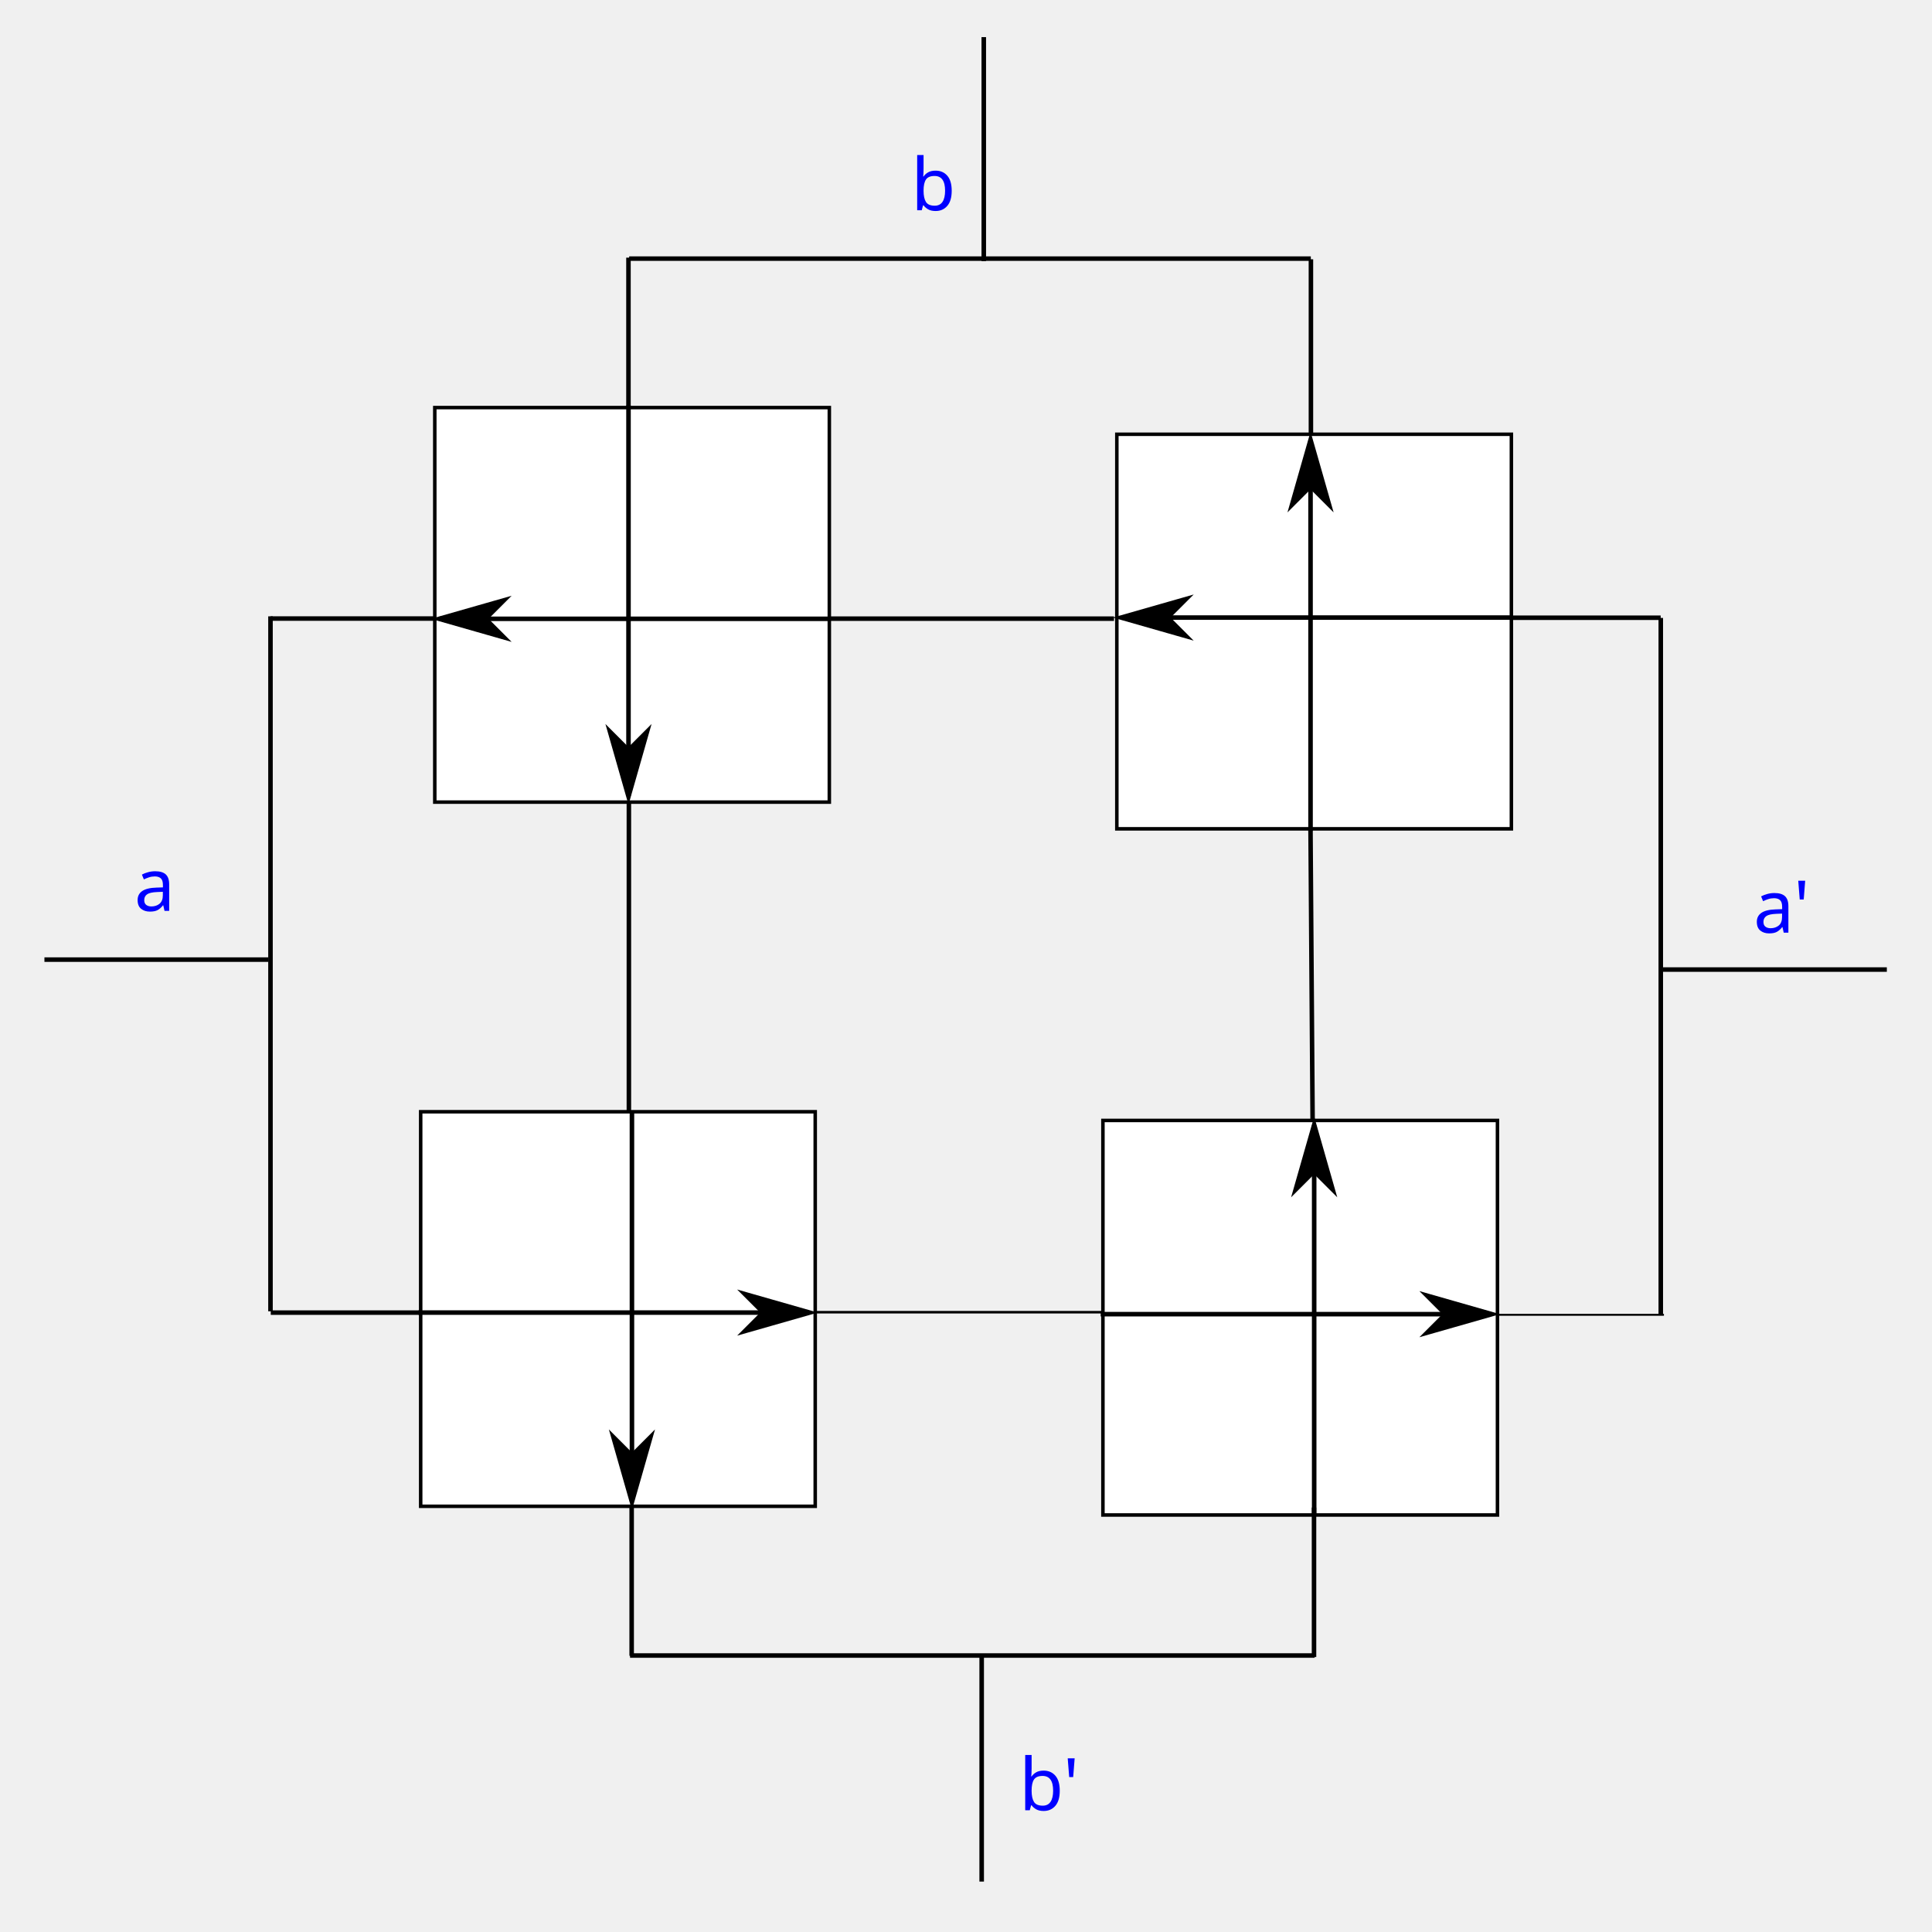
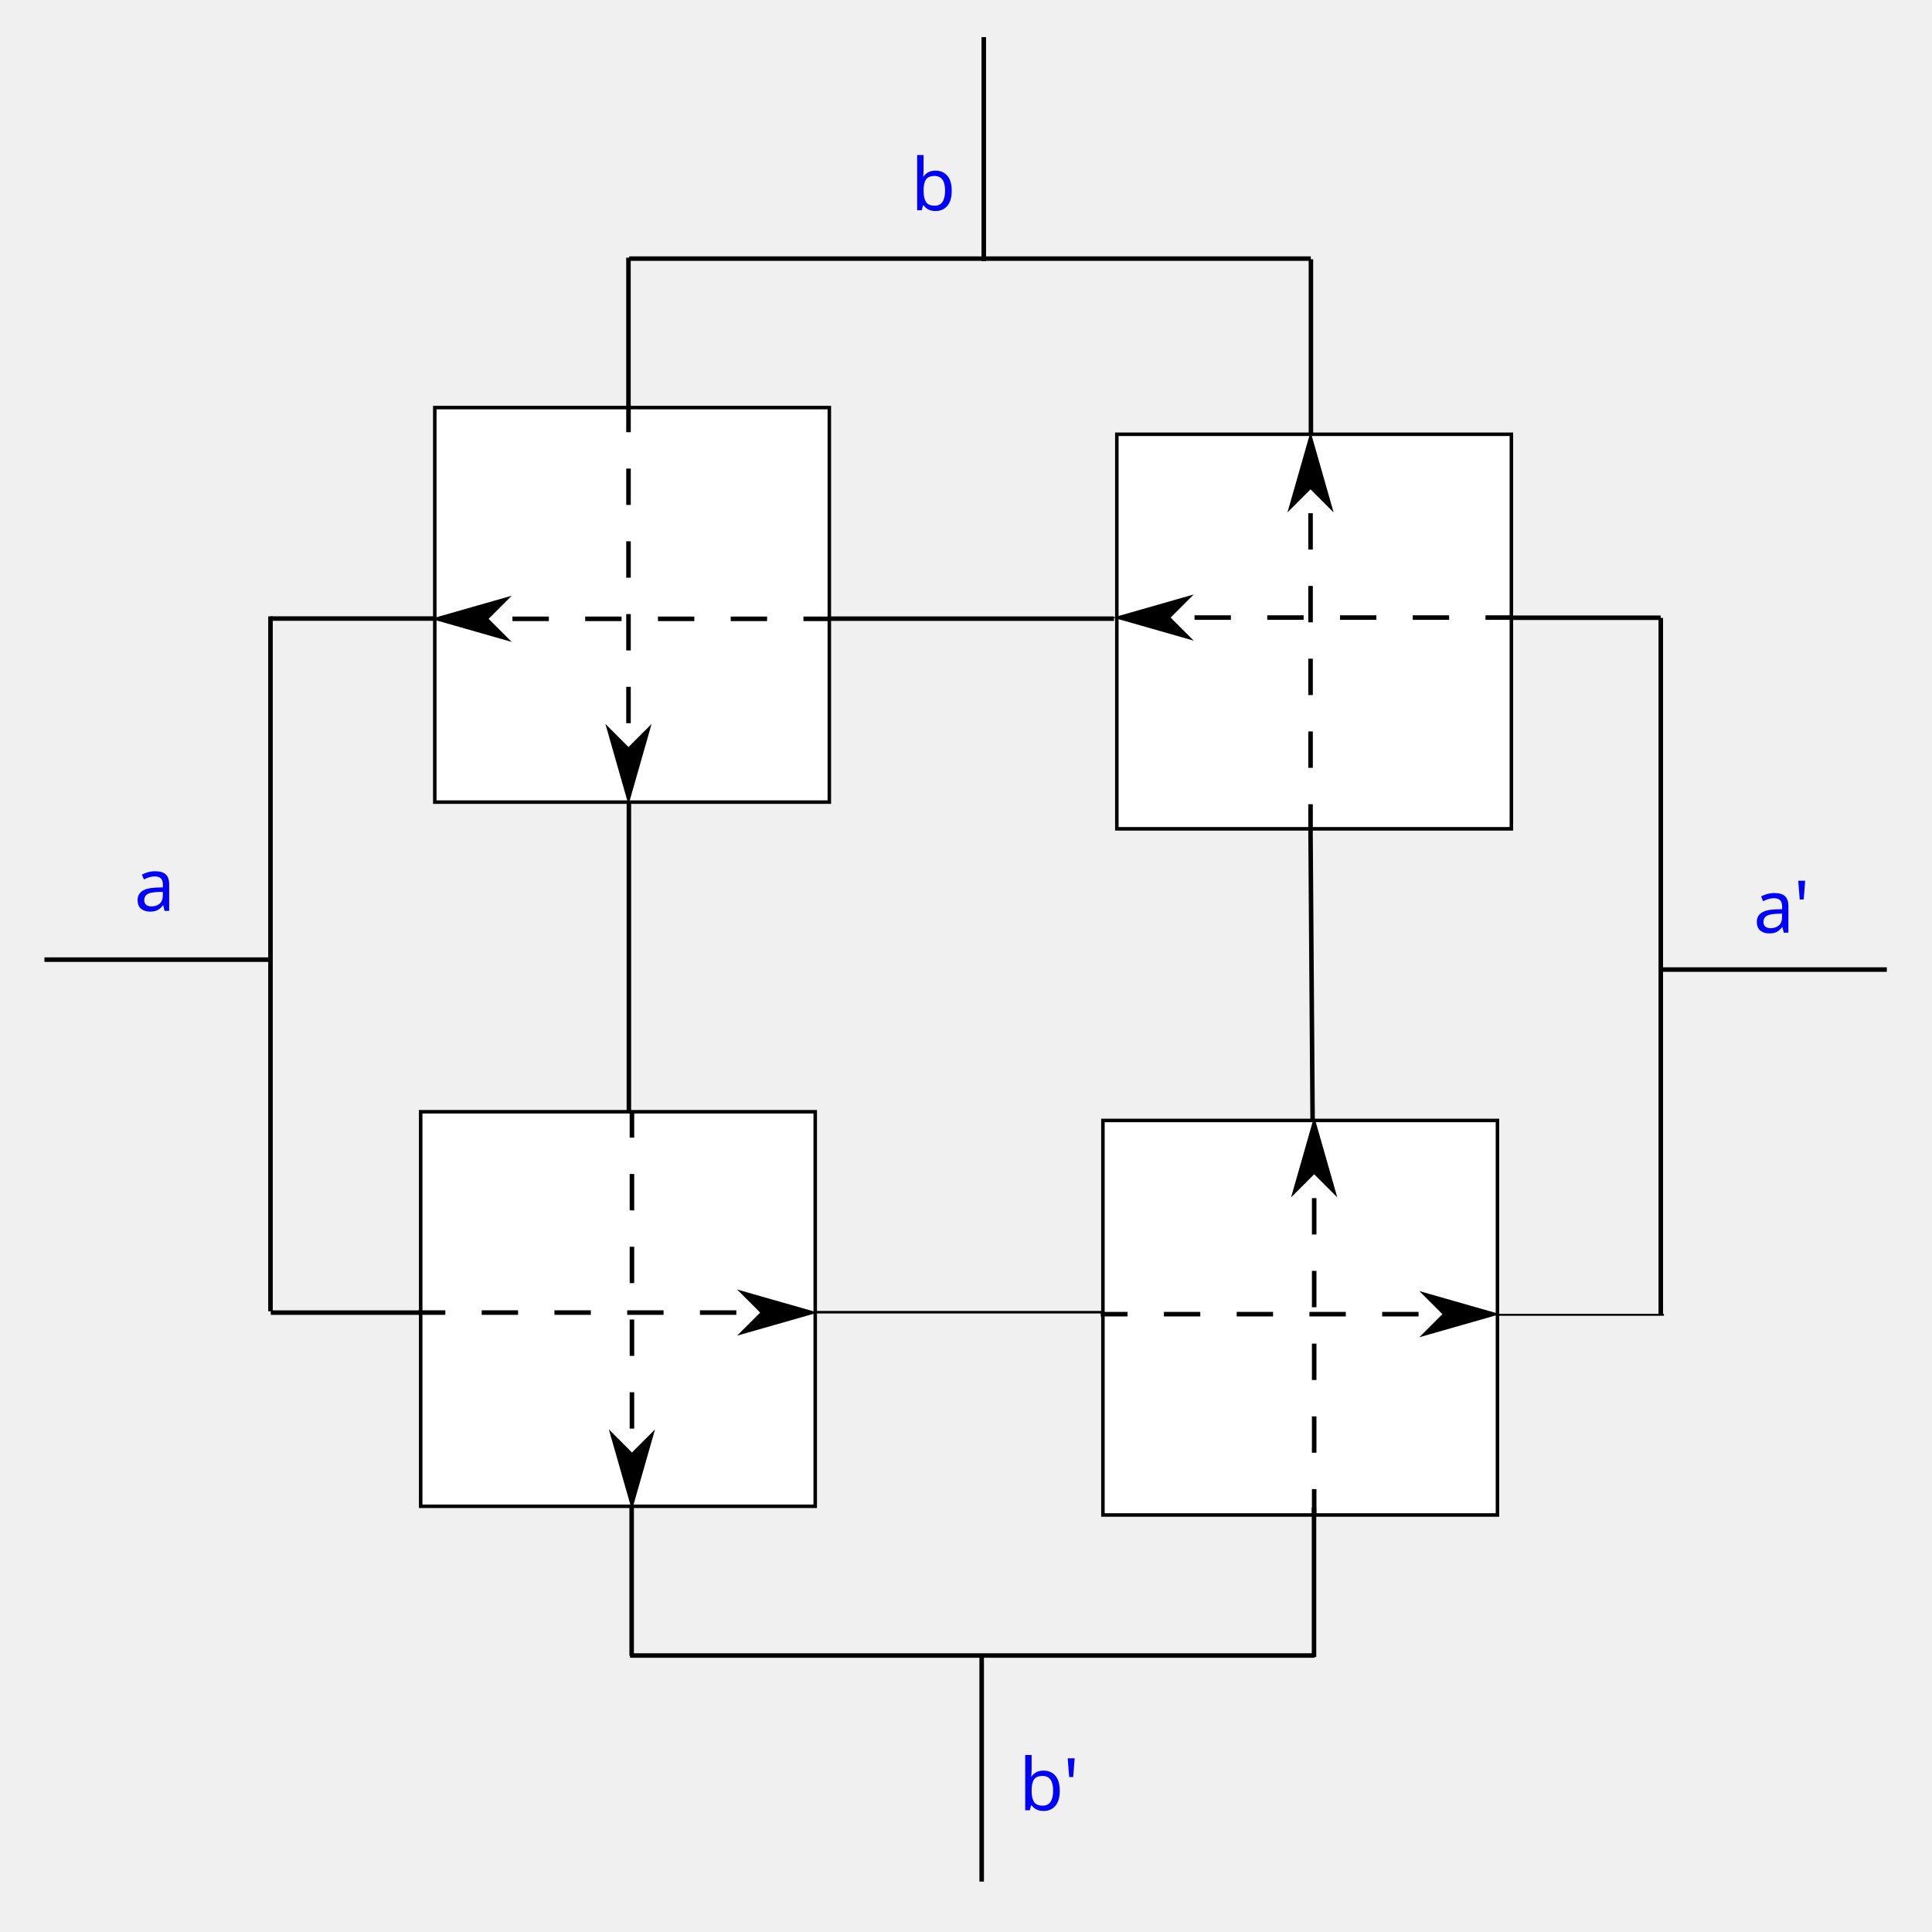
<svg xmlns="http://www.w3.org/2000/svg" width="1062.992" height="1062.992" id="svg3102" version="1.1">
  <defs id="defs3104">
    <marker orient="auto" refY="0" refX="0" id="Arrow1Lstart" style="overflow:visible">
      <path id="path4171" d="M 0,0 5,-5 -12.5,0 5,5 0,0 z" style="fill:#000000;fill-opacity:1;fill-rule:evenodd;stroke:#000000;stroke-width:1pt;stroke-opacity:1" transform="matrix(0.8,0,0,0.8,10,0)" />
    </marker>
    <marker orient="auto" refY="0" refX="0" id="Arrow1Lstart-6" style="overflow:visible">
      <path id="path4171-5" d="M 0,0 5,-5 -12.5,0 5,5 0,0 z" style="fill:#000000;fill-opacity:1;fill-rule:evenodd;stroke:#000000;stroke-width:1pt;stroke-opacity:1" transform="matrix(0.8,0,0,0.8,10,0)" />
    </marker>
    <marker orient="auto" refY="0" refX="0" id="Arrow1Lstart-7" style="overflow:visible">
      <path id="path4171-7" d="M 0,0 5,-5 -12.5,0 5,5 0,0 z" style="fill:#000000;fill-opacity:1;fill-rule:evenodd;stroke:#000000;stroke-width:1pt;stroke-opacity:1" transform="matrix(0.8,0,0,0.8,10,0)" />
    </marker>
    <marker orient="auto" refY="0" refX="0" id="Arrow1Lstart-6-2" style="overflow:visible">
      <path id="path4171-5-1" d="M 0,0 5,-5 -12.5,0 5,5 0,0 z" style="fill:#000000;fill-opacity:1;fill-rule:evenodd;stroke:#000000;stroke-width:1pt;stroke-opacity:1" transform="matrix(0.8,0,0,0.8,10,0)" />
    </marker>
    <marker orient="auto" refY="0" refX="0" id="Arrow1Lstart-8" style="overflow:visible">
      <path id="path4171-1" d="M 0,0 5,-5 -12.5,0 5,5 0,0 z" style="fill:#000000;fill-opacity:1;fill-rule:evenodd;stroke:#000000;stroke-width:1pt;stroke-opacity:1" transform="matrix(0.8,0,0,0.8,10,0)" />
    </marker>
    <marker orient="auto" refY="0" refX="0" id="Arrow1Lstart-6-6" style="overflow:visible">
      <path id="path4171-5-13" d="M 0,0 5,-5 -12.5,0 5,5 0,0 z" style="fill:#000000;fill-opacity:1;fill-rule:evenodd;stroke:#000000;stroke-width:1pt;stroke-opacity:1" transform="matrix(0.8,0,0,0.8,10,0)" />
    </marker>
    <marker orient="auto" refY="0" refX="0" id="Arrow1Lstart-8-2" style="overflow:visible">
      <path id="path4171-1-4" d="M 0,0 5,-5 -12.5,0 5,5 0,0 z" style="fill:#000000;fill-opacity:1;fill-rule:evenodd;stroke:#000000;stroke-width:1pt;stroke-opacity:1" transform="matrix(0.8,0,0,0.8,10,0)" />
    </marker>
    <marker orient="auto" refY="0" refX="0" id="Arrow1Lstart-6-6-7" style="overflow:visible">
      <path id="path4171-5-13-5" d="M 0,0 5,-5 -12.5,0 5,5 0,0 z" style="fill:#000000;fill-opacity:1;fill-rule:evenodd;stroke:#000000;stroke-width:1pt;stroke-opacity:1" transform="matrix(0.8,0,0,0.8,10,0)" />
    </marker>
    <marker orient="auto" refY="0" refX="0" id="Arrow1Lstart-8-2-1" style="overflow:visible">
      <path id="path4171-1-4-7" d="M 0,0 5,-5 -12.5,0 5,5 0,0 z" style="fill:#000000;fill-opacity:1;fill-rule:evenodd;stroke:#000000;stroke-width:1pt;stroke-opacity:1" transform="matrix(0.8,0,0,0.8,10,0)" />
    </marker>
    <marker orient="auto" refY="0" refX="0" id="Arrow1Lstart-6-6-7-4" style="overflow:visible">
      <path id="path4171-5-13-5-0" d="M 0,0 5,-5 -12.5,0 5,5 0,0 z" style="fill:#000000;fill-opacity:1;fill-rule:evenodd;stroke:#000000;stroke-width:1pt;stroke-opacity:1" transform="matrix(0.8,0,0,0.8,10,0)" />
    </marker>
    <marker orient="auto" refY="0" refX="0" id="Arrow1Lstart-8-9" style="overflow:visible">
      <path id="path4171-1-48" d="M 0,0 5,-5 -12.5,0 5,5 0,0 z" style="fill:#000000;fill-opacity:1;fill-rule:evenodd;stroke:#000000;stroke-width:1pt;stroke-opacity:1" transform="matrix(0.8,0,0,0.8,10,0)" />
    </marker>
    <marker orient="auto" refY="0" refX="0" id="Arrow1Lstart-6-6-8" style="overflow:visible">
      <path id="path4171-5-13-2" d="M 0,0 5,-5 -12.5,0 5,5 0,0 z" style="fill:#000000;fill-opacity:1;fill-rule:evenodd;stroke:#000000;stroke-width:1pt;stroke-opacity:1" transform="matrix(0.8,0,0,0.8,10,0)" />
    </marker>
  </defs>
  <g id="layer1" transform="translate(0,318.8978)">
-     <g transform="matrix(1,0,0,-1,422.7576,723.9589)" id="g5270-4">
-       <rect y="209.303" x="184.072" height="217.08" width="217.08" id="rect3363-5" style="fill:#ffffff;fill-rule:evenodd;stroke:#000000;stroke-width:1.931;stroke-linecap:butt;stroke-linejoin:miter;stroke-miterlimit:4;stroke-opacity:1;stroke-dasharray:none" />
-       <path id="path4165-8" d="m 300.308,423.676 0,-214.089" style="fill:none;stroke:#000000;stroke-width:2.5;stroke-linecap:butt;stroke-linejoin:miter;stroke-miterlimit:4;stroke-opacity:1;stroke-dasharray:none;marker-start:url(#Arrow1Lstart-8)" />
-       <path id="path4165-1-3" d="m 397.758,319.802 -214.901,0" style="fill:none;stroke:#000000;stroke-width:2.5;stroke-linecap:butt;stroke-linejoin:miter;stroke-miterlimit:4;stroke-opacity:1;stroke-dasharray:none;marker-start:url(#Arrow1Lstart-6-6)" />
-     </g>
+     <rect style="fill:#ffffff;fill-rule:evenodd;stroke:#000000;stroke-width:1.931;stroke-linecap:butt;stroke-linejoin:miter;stroke-miterlimit:4;stroke-opacity:1;stroke-dasharray:none" id="rect3363-5" width="217.08" height="217.08" x="606.83" y="-514.656" transform="scale(1,-1)" />
+     <path style="fill:none;stroke:#000000;stroke-width:2.502;stroke-linecap:butt;stroke-linejoin:miter;stroke-miterlimit:4;stroke-opacity:1;stroke-dasharray:20.013,20.013;marker-start:url(#Arrow1Lstart-8);stroke-dashoffset:0" d="m 723.066,300.283 0,214.089" id="path4165-8" />
+     <path style="fill:none;stroke:#000000;stroke-width:2.502;stroke-linecap:butt;stroke-linejoin:miter;stroke-miterlimit:4;stroke-opacity:1;stroke-dasharray:20.013,20.013;marker-start:url(#Arrow1Lstart-6-6);stroke-dashoffset:0" d="m 820.516,404.157 -214.901,0" id="path4165-1-3" />
    <path style="fill:none;stroke:#000000;stroke-width:2.48;stroke-linecap:butt;stroke-linejoin:miter;stroke-opacity:1;stroke-miterlimit:4;stroke-dasharray:none" d="m 722.975,510.552 0,82.249" id="path5275-1-5" />
    <text xml:space="preserve" style="font-size:40px;font-style:normal;font-weight:normal;line-height:125%;letter-spacing:0px;word-spacing:0px;fill:#0000ff;fill-opacity:1;stroke:none;font-family:sans-serif" x="964.768" y="194.247" id="text4165-4-9">
      <tspan id="tspan4167-6-8" x="964.768" y="194.247">a'</tspan>
    </text>
    <text xml:space="preserve" style="font-size:40px;font-style:normal;font-weight:normal;line-height:125%;letter-spacing:0px;word-spacing:0px;fill:#000000;fill-opacity:1;stroke:none;font-family:sans-serif" x="553.239" y="-118.391" id="text4165-2-9" transform="scale(1,-1)">
      <tspan id="tspan4167-8-2" x="553.239" y="-118.391" />
    </text>
-     <g id="g3494" transform="translate(-243.0452,-167.7879)">
-       <g id="g4578">
-         <g transform="translate(290.4327,251.2725)" id="g5270-4-7">
-           <rect y="209.303" x="184.072" height="217.08" width="217.08" id="rect3363-5-4" style="fill:#ffffff;fill-rule:evenodd;stroke:#000000;stroke-width:1.931;stroke-linecap:butt;stroke-linejoin:miter;stroke-miterlimit:4;stroke-opacity:1;stroke-dasharray:none" />
-           <path id="path4165-8-3" d="m 300.308,423.676 0,-214.089" style="fill:none;stroke:#000000;stroke-width:2.5;stroke-linecap:butt;stroke-linejoin:miter;stroke-miterlimit:4;stroke-opacity:1;stroke-dasharray:none;marker-start:url(#Arrow1Lstart-8-2)" />
-           <path id="path4165-1-3-5" d="m 397.758,319.802 -214.901,0" style="fill:none;stroke:#000000;stroke-width:2.5;stroke-linecap:butt;stroke-linejoin:miter;stroke-miterlimit:4;stroke-opacity:1;stroke-dasharray:none;marker-start:url(#Arrow1Lstart-6-6-7)" />
-         </g>
-         <path style="fill:none;stroke:#000000;stroke-width:2.48;stroke-linecap:butt;stroke-linejoin:miter;stroke-opacity:1;stroke-miterlimit:4;stroke-dasharray:none" d="m 474.27,571.095 -82.249,0" id="path5275-6-8" />
-         <path style="fill:none;stroke:#000000;stroke-width:1.389;stroke-linecap:butt;stroke-linejoin:miter;stroke-opacity:1;stroke-miterlimit:4;stroke-dasharray:none" d="m 850.204,570.867 -158.337,0" id="path5275-8-8-8" />
-         <path style="fill:none;stroke:#000000;stroke-width:2.48;stroke-linecap:butt;stroke-linejoin:miter;stroke-opacity:1;stroke-miterlimit:4;stroke-dasharray:none" d="m 590.589,759.903 0,-82.249" id="path5275-88-0-4" />
-         <text xml:space="preserve" style="font-size:40px;font-style:normal;font-weight:normal;line-height:125%;letter-spacing:0px;word-spacing:0px;fill:#000000;fill-opacity:1;stroke:none;font-family:sans-serif" x="542.323" y="720.318" id="text4165-2-9-6">
-           <tspan id="tspan4167-8-2-6" x="542.323" y="720.318" />
-         </text>
-         <path style="fill:none;stroke:#000000;stroke-width:1.052;stroke-linecap:butt;stroke-linejoin:miter;stroke-opacity:1;stroke-miterlimit:4;stroke-dasharray:none" d="m 1158.545,572.302 -91.35,0" id="path5275-6-8-7" />
-       </g>
-     </g>
-     <g id="g4367" transform="translate(0,-366)">
-       <path id="path3515" d="m 346.171,189.393 375.044,0" style="fill:none;stroke:#000000;stroke-width:2.476;stroke-linecap:butt;stroke-linejoin:miter;stroke-miterlimit:4;stroke-opacity:1;stroke-dasharray:none" />
-       <path id="path3517" d="m 541.277,190.756 0,-123.227" style="fill:none;stroke:#000000;stroke-width:2.5;stroke-linecap:butt;stroke-linejoin:miter;stroke-miterlimit:4;stroke-opacity:1;stroke-dasharray:none" />
-     </g>
-     <g transform="matrix(1,0,0,-1,-1.151654,787.8789)" id="g4367-4">
-       <path id="path3515-5" d="m 347.799,195.907 376.667,0" style="fill:none;stroke:#000000;stroke-width:2.481;stroke-linecap:butt;stroke-linejoin:miter;stroke-miterlimit:4;stroke-opacity:1;stroke-dasharray:none" />
-       <path id="path3517-0" d="m 541.277,194.756 0,-123.227" style="fill:none;stroke:#000000;stroke-width:2.5;stroke-linecap:butt;stroke-linejoin:miter;stroke-miterlimit:4;stroke-opacity:1;stroke-dasharray:none" />
-     </g>
-     <g transform="matrix(0,-1,-1,0,1040.868,321.1973)" id="g5270-4-5">
-       <rect y="209.303" x="184.072" height="217.08" width="217.08" id="rect3363-5-5" style="fill:#ffffff;fill-rule:evenodd;stroke:#000000;stroke-width:1.931;stroke-linecap:butt;stroke-linejoin:miter;stroke-miterlimit:4;stroke-opacity:1;stroke-dasharray:none" />
-       <path id="path4165-8-1" d="m 300.308,423.676 0,-214.089" style="fill:none;stroke:#000000;stroke-width:2.5;stroke-linecap:butt;stroke-linejoin:miter;stroke-miterlimit:4;stroke-opacity:1;stroke-dasharray:none;marker-start:url(#Arrow1Lstart-8)" />
-       <path id="path4165-1-3-7" d="m 397.758,319.802 -214.901,0" style="fill:none;stroke:#000000;stroke-width:2.5;stroke-linecap:butt;stroke-linejoin:miter;stroke-miterlimit:4;stroke-opacity:1;stroke-dasharray:none;marker-start:url(#Arrow1Lstart-6-6)" />
-     </g>
+     <rect style="fill:#ffffff;fill-rule:evenodd;stroke:#000000;stroke-width:1.931;stroke-linecap:butt;stroke-linejoin:miter;stroke-miterlimit:4;stroke-opacity:1;stroke-dasharray:none" id="rect3363-5-4" width="217.08" height="217.08" x="231.459" y="292.788" />
+     <path style="fill:none;stroke:#000000;stroke-width:2.502;stroke-linecap:butt;stroke-linejoin:miter;stroke-miterlimit:4;stroke-opacity:1;stroke-dasharray:20.013,20.013;marker-start:url(#Arrow1Lstart-8-2);stroke-dashoffset:0" d="m 347.696,507.161 0,-214.089" id="path4165-8-3" />
+     <path style="fill:none;stroke:#000000;stroke-width:2.502;stroke-linecap:butt;stroke-linejoin:miter;stroke-miterlimit:4;stroke-opacity:1;stroke-dasharray:20.013,20.013;marker-start:url(#Arrow1Lstart-6-6-7);stroke-dashoffset:0" d="m 445.146,403.286 -214.901,0" id="path4165-1-3-5" />
+     <path style="fill:none;stroke:#000000;stroke-width:2.48;stroke-linecap:butt;stroke-linejoin:miter;stroke-miterlimit:4;stroke-opacity:1;stroke-dasharray:none" d="m 231.225,403.307 -82.249,0" id="path5275-6-8" />
+     <path style="fill:none;stroke:#000000;stroke-width:1.389;stroke-linecap:butt;stroke-linejoin:miter;stroke-miterlimit:4;stroke-opacity:1;stroke-dasharray:none" d="m 607.159,403.079 -158.337,0" id="path5275-8-8-8" />
+     <path style="fill:none;stroke:#000000;stroke-width:2.48;stroke-linecap:butt;stroke-linejoin:miter;stroke-miterlimit:4;stroke-opacity:1;stroke-dasharray:none" d="m 347.544,592.115 0,-82.249" id="path5275-88-0-4" />
+     <text xml:space="preserve" style="font-size:40px;font-style:normal;font-weight:normal;line-height:125%;letter-spacing:0px;word-spacing:0px;fill:#000000;fill-opacity:1;stroke:none;font-family:sans-serif" x="299.277" y="552.53" id="text4165-2-9-6">
+       <tspan id="tspan4167-8-2-6" x="299.277" y="552.53" />
+     </text>
+     <path style="fill:none;stroke:#000000;stroke-width:1.052;stroke-linecap:butt;stroke-linejoin:miter;stroke-miterlimit:4;stroke-opacity:1;stroke-dasharray:none" d="m 915.5,404.514 -91.35,0" id="path5275-6-8-7" />
+     <path style="fill:none;stroke:#000000;stroke-width:2.476;stroke-linecap:butt;stroke-linejoin:miter;stroke-miterlimit:4;stroke-opacity:1;stroke-dasharray:none" d="m 346.171,-176.607 375.044,0" id="path3515" />
+     <path style="fill:none;stroke:#000000;stroke-width:2.5;stroke-linecap:butt;stroke-linejoin:miter;stroke-miterlimit:4;stroke-opacity:1;stroke-dasharray:none" d="m 541.277,-175.244 0,-123.227" id="path3517" />
+     <path style="fill:none;stroke:#000000;stroke-width:2.481;stroke-linecap:butt;stroke-linejoin:miter;stroke-miterlimit:4;stroke-opacity:1;stroke-dasharray:none" d="m 346.648,591.971 376.667,0" id="path3515-5" />
+     <path style="fill:none;stroke:#000000;stroke-width:2.5;stroke-linecap:butt;stroke-linejoin:miter;stroke-miterlimit:4;stroke-opacity:1;stroke-dasharray:none" d="m 540.125,593.123 0,123.227" id="path3517-0" />
+     <rect style="fill:#ffffff;fill-rule:evenodd;stroke:#000000;stroke-width:1.931;stroke-linecap:butt;stroke-linejoin:miter;stroke-miterlimit:4;stroke-opacity:1;stroke-dasharray:none" id="rect3363-5-5" width="217.08" height="217.08" x="-137.125" y="-831.565" transform="matrix(0,-1,-1,0,0,0)" />
+     <path style="fill:none;stroke:#000000;stroke-width:2.502;stroke-linecap:butt;stroke-linejoin:miter;stroke-miterlimit:4;stroke-opacity:1;stroke-dasharray:20.013,20.013;marker-start:url(#Arrow1Lstart-8);stroke-dashoffset:0" d="m 617.192,20.889 214.089,0" id="path4165-8-1" />
+     <path style="fill:none;stroke:#000000;stroke-width:2.502;stroke-linecap:butt;stroke-linejoin:miter;stroke-miterlimit:4;stroke-opacity:1;stroke-dasharray:20.013,20.013;marker-start:url(#Arrow1Lstart-6-6);stroke-dashoffset:0" d="m 721.067,-76.561 0,214.901" id="path4165-1-3-7" />
    <path style="fill:none;stroke:#000000;stroke-width:2.48;stroke-linecap:butt;stroke-linejoin:miter;stroke-miterlimit:4;stroke-opacity:1;stroke-dasharray:none" d="m 721.046,137.36 1.152,159.956" id="path5275-6-1" />
    <path style="fill:none;stroke:#000000;stroke-width:2.48;stroke-linecap:butt;stroke-linejoin:miter;stroke-miterlimit:4;stroke-opacity:1;stroke-dasharray:none" d="m 721.274,-176.248 0,96.011" id="path5275-8-8-1" />
    <path style="fill:none;stroke:#000000;stroke-width:2.48;stroke-linecap:butt;stroke-linejoin:miter;stroke-miterlimit:4;stroke-opacity:1;stroke-dasharray:none" d="m 831.461,20.98 82.249,0" id="path5275-1-5-5" />
    <text xml:space="preserve" style="font-size:40px;font-style:normal;font-weight:normal;line-height:125%;letter-spacing:0px;word-spacing:0px;fill:#000000;fill-opacity:1;stroke:none;font-family:sans-serif" x="-197.687" y="-978.024" id="text4165-7-8-1" transform="matrix(0,-1,-1,0,0,0)">
      <tspan id="tspan4167-9-7-4" x="-197.687" y="-978.024" />
    </text>
-     <g id="g3494-7" transform="translate(-239.36,-535.258)">
-       <g id="g4578-9">
-         <g id="g3081" transform="matrix(0,1,-1,0,1144.236,-33.90174)">
-           <path id="path5275-1-5-4-6" d="m 590.65,448.68 0,-156.718" style="fill:none;stroke:#000000;stroke-width:2.48;stroke-linecap:butt;stroke-linejoin:miter;stroke-opacity:1;stroke-miterlimit:4;stroke-dasharray:none" />
-           <rect y="448.576" x="474.505" height="217.08" width="217.08" id="rect3363-5-4-7" style="fill:#ffffff;fill-rule:evenodd;stroke:#000000;stroke-width:1.931;stroke-linecap:butt;stroke-linejoin:miter;stroke-miterlimit:4;stroke-opacity:1;stroke-dasharray:none" />
-           <path id="path4165-8-3-9" d="m 590.741,662.949 0,-214.089" style="fill:none;stroke:#000000;stroke-width:2.5;stroke-linecap:butt;stroke-linejoin:miter;stroke-miterlimit:4;stroke-opacity:1;stroke-dasharray:none;marker-start:url(#Arrow1Lstart-8-2)" />
-           <path id="path4165-1-3-5-5" d="m 688.191,559.074 -214.901,0" style="fill:none;stroke:#000000;stroke-width:2.5;stroke-linecap:butt;stroke-linejoin:miter;stroke-miterlimit:4;stroke-opacity:1;stroke-dasharray:none;marker-start:url(#Arrow1Lstart-6-6-7)" />
-           <path id="path5275-6-8-4" d="m 474.27,559.095 -82.249,0" style="fill:none;stroke:#000000;stroke-width:2.48;stroke-linecap:butt;stroke-linejoin:miter;stroke-opacity:1;stroke-miterlimit:4;stroke-dasharray:none" />
-           <path id="path5275-8-8-8-3" d="m 862.346,558.867 -170.479,0" style="fill:none;stroke:#000000;stroke-width:2.48;stroke-linecap:butt;stroke-linejoin:miter;stroke-opacity:1;stroke-miterlimit:4;stroke-dasharray:none" />
-           <path id="path5275-88-0-4-1" d="m 590.589,755.998 0,-90.343" style="fill:none;stroke:#000000;stroke-width:2.48;stroke-linecap:butt;stroke-linejoin:miter;stroke-opacity:1;stroke-miterlimit:4;stroke-dasharray:none" />
-         </g>
-         <text xml:space="preserve" style="font-size:40px;font-style:normal;font-weight:normal;line-height:125%;letter-spacing:0px;word-spacing:0px;fill:#0000ff;fill-opacity:1;stroke:none;font-family:sans-serif" x="313.234" y="717.52" id="text4165-8-5-2">
-           <tspan id="tspan4167-2-7-3" x="313.234" y="717.52">a</tspan>
-         </text>
-         <text xml:space="preserve" style="font-size:40px;font-style:normal;font-weight:normal;line-height:125%;letter-spacing:0px;word-spacing:0px;fill:#0000ff;fill-opacity:1;stroke:none;font-family:sans-serif" x="740.585" y="332.057" id="text4165-8-5-2-4">
-           <tspan id="tspan4167-2-7-3-0" x="740.585" y="332.057">b</tspan>
-         </text>
-         <text xml:space="preserve" style="font-size:40px;font-style:normal;font-weight:normal;line-height:125%;letter-spacing:0px;word-spacing:0px;fill:#0000ff;fill-opacity:1;stroke:none;font-family:sans-serif" x="800.032" y="1212.361" id="text4165-8-5-2-9">
-           <tspan id="tspan4167-2-7-3-4" x="800.032" y="1212.361">b'</tspan>
-         </text>
-       </g>
-     </g>
-     <g id="g4367-7" transform="matrix(0,1,-1,0,1109.671,-326.7166)">
-       <path id="path3515-4" d="m 347.799,195.907 383.21,0" style="fill:none;stroke:#000000;stroke-width:2.503;stroke-linecap:butt;stroke-linejoin:miter;stroke-miterlimit:4;stroke-opacity:1;stroke-dasharray:none" />
-       <path id="path3517-2" d="m 541.277,194.756 0,-123.227" style="fill:none;stroke:#000000;stroke-width:2.5;stroke-linecap:butt;stroke-linejoin:miter;stroke-miterlimit:4;stroke-opacity:1;stroke-dasharray:none" />
-     </g>
-     <g id="g4367-7-7" transform="matrix(0,-1,1,0,-47.0855,750.3706)">
-       <path id="path3515-4-7" d="m 347.799,195.907 382.349,0" style="fill:none;stroke:#000000;stroke-width:2.5;stroke-linecap:butt;stroke-linejoin:miter;stroke-miterlimit:4;stroke-opacity:1;stroke-dasharray:none" />
-       <path id="path3517-2-9" d="m 541.277,194.756 0,-123.227" style="fill:none;stroke:#000000;stroke-width:2.5;stroke-linecap:butt;stroke-linejoin:miter;stroke-miterlimit:4;stroke-opacity:1;stroke-dasharray:none" />
-     </g>
+     <path style="fill:none;stroke:#000000;stroke-width:2.48;stroke-linecap:butt;stroke-linejoin:miter;stroke-miterlimit:4;stroke-opacity:1;stroke-dasharray:none" d="m 456.196,21.49 156.718,0" id="path5275-1-5-4-6" />
+     <rect style="fill:#ffffff;fill-rule:evenodd;stroke:#000000;stroke-width:1.931;stroke-linecap:butt;stroke-linejoin:miter;stroke-miterlimit:4;stroke-opacity:1;stroke-dasharray:none" id="rect3363-5-4-7" width="217.08" height="217.08" x="-94.655" y="-456.3" transform="matrix(0,1,-1,0,0,0)" />
+     <path style="fill:none;stroke:#000000;stroke-width:2.502;stroke-linecap:butt;stroke-linejoin:miter;stroke-miterlimit:4;stroke-opacity:1;stroke-dasharray:20.013,20.013;marker-start:url(#Arrow1Lstart-8-2);stroke-dashoffset:0" d="m 241.927,21.581 214.089,0" id="path4165-8-3-9" />
+     <path style="fill:none;stroke:#000000;stroke-width:2.502;stroke-linecap:butt;stroke-linejoin:miter;stroke-miterlimit:4;stroke-opacity:1;stroke-dasharray:20.013,20.013;marker-start:url(#Arrow1Lstart-6-6-7);stroke-dashoffset:0" d="m 345.802,119.031 0,-214.901" id="path4165-1-3-5-5" />
+     <path style="fill:none;stroke:#000000;stroke-width:2.48;stroke-linecap:butt;stroke-linejoin:miter;stroke-miterlimit:4;stroke-opacity:1;stroke-dasharray:none" d="m 345.781,-94.889 0,-82.249" id="path5275-6-8-4" />
+     <path style="fill:none;stroke:#000000;stroke-width:2.48;stroke-linecap:butt;stroke-linejoin:miter;stroke-miterlimit:4;stroke-opacity:1;stroke-dasharray:none" d="m 346.009,293.186 0,-170.479" id="path5275-8-8-8-3" />
+     <path style="fill:none;stroke:#000000;stroke-width:2.48;stroke-linecap:butt;stroke-linejoin:miter;stroke-miterlimit:4;stroke-opacity:1;stroke-dasharray:none" d="m 148.878,21.43 90.343,0" id="path5275-88-0-4-1" />
+     <text xml:space="preserve" style="font-size:40px;font-style:normal;font-weight:normal;line-height:125%;letter-spacing:0px;word-spacing:0px;fill:#0000ff;fill-opacity:1;stroke:none;font-family:sans-serif" x="73.874" y="182.262" id="text4165-8-5-2">
+       <tspan id="tspan4167-2-7-3" x="73.874" y="182.262">a</tspan>
+     </text>
+     <text xml:space="preserve" style="font-size:40px;font-style:normal;font-weight:normal;line-height:125%;letter-spacing:0px;word-spacing:0px;fill:#0000ff;fill-opacity:1;stroke:none;font-family:sans-serif" x="501.225" y="-203.201" id="text4165-8-5-2-4">
+       <tspan id="tspan4167-2-7-3-0" x="501.225" y="-203.201">b</tspan>
+     </text>
+     <text xml:space="preserve" style="font-size:40px;font-style:normal;font-weight:normal;line-height:125%;letter-spacing:0px;word-spacing:0px;fill:#0000ff;fill-opacity:1;stroke:none;font-family:sans-serif" x="560.672" y="677.103" id="text4165-8-5-2-9">
+       <tspan id="tspan4167-2-7-3-4" x="560.672" y="677.103">b'</tspan>
+     </text>
+     <path style="fill:none;stroke:#000000;stroke-width:2.503;stroke-linecap:butt;stroke-linejoin:miter;stroke-miterlimit:4;stroke-opacity:1;stroke-dasharray:none" d="m 913.764,21.083 0,383.21" id="path3515-4" />
+     <path style="fill:none;stroke:#000000;stroke-width:2.5;stroke-linecap:butt;stroke-linejoin:miter;stroke-miterlimit:4;stroke-opacity:1;stroke-dasharray:none" d="m 914.915,214.561 123.227,0" id="path3517-2" />
+     <path style="fill:none;stroke:#000000;stroke-width:2.5;stroke-linecap:butt;stroke-linejoin:miter;stroke-miterlimit:4;stroke-opacity:1;stroke-dasharray:none" d="m 148.822,402.571 0,-382.349" id="path3515-4-7" />
+     <path style="fill:none;stroke:#000000;stroke-width:2.5;stroke-linecap:butt;stroke-linejoin:miter;stroke-miterlimit:4;stroke-opacity:1;stroke-dasharray:none" d="m 147.67,209.093 -123.227,0" id="path3517-2-9" />
  </g>
</svg>
